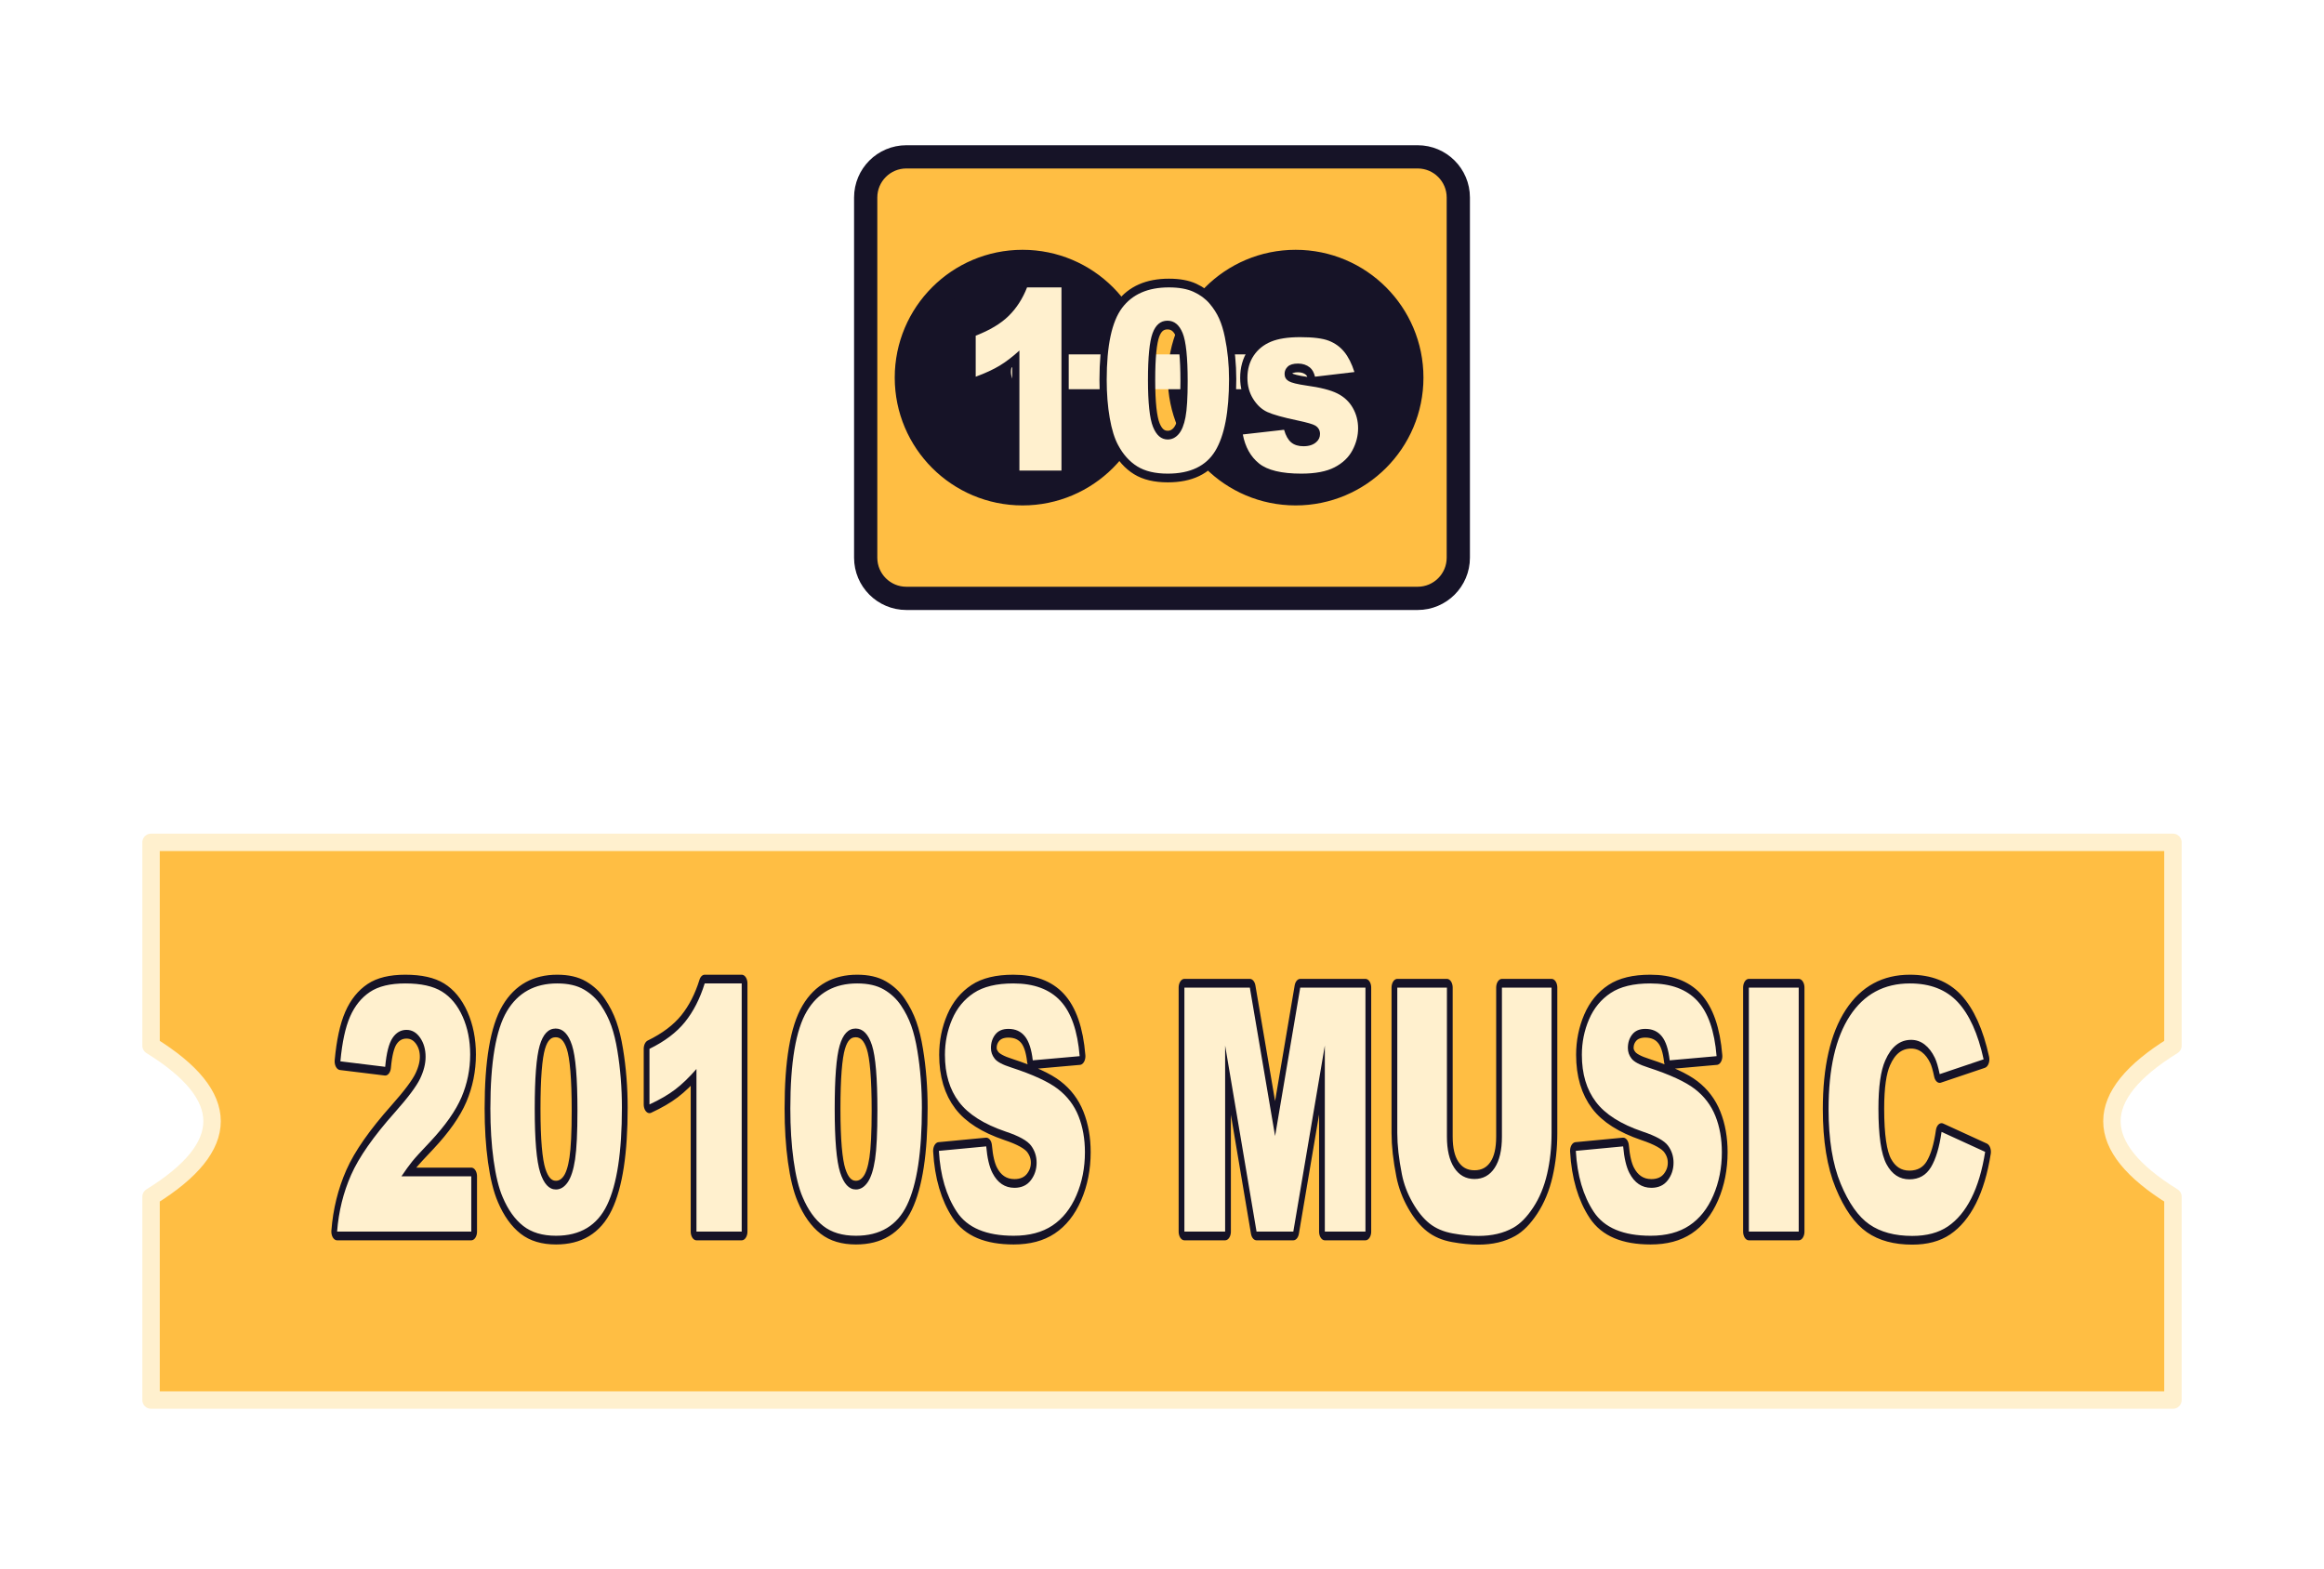
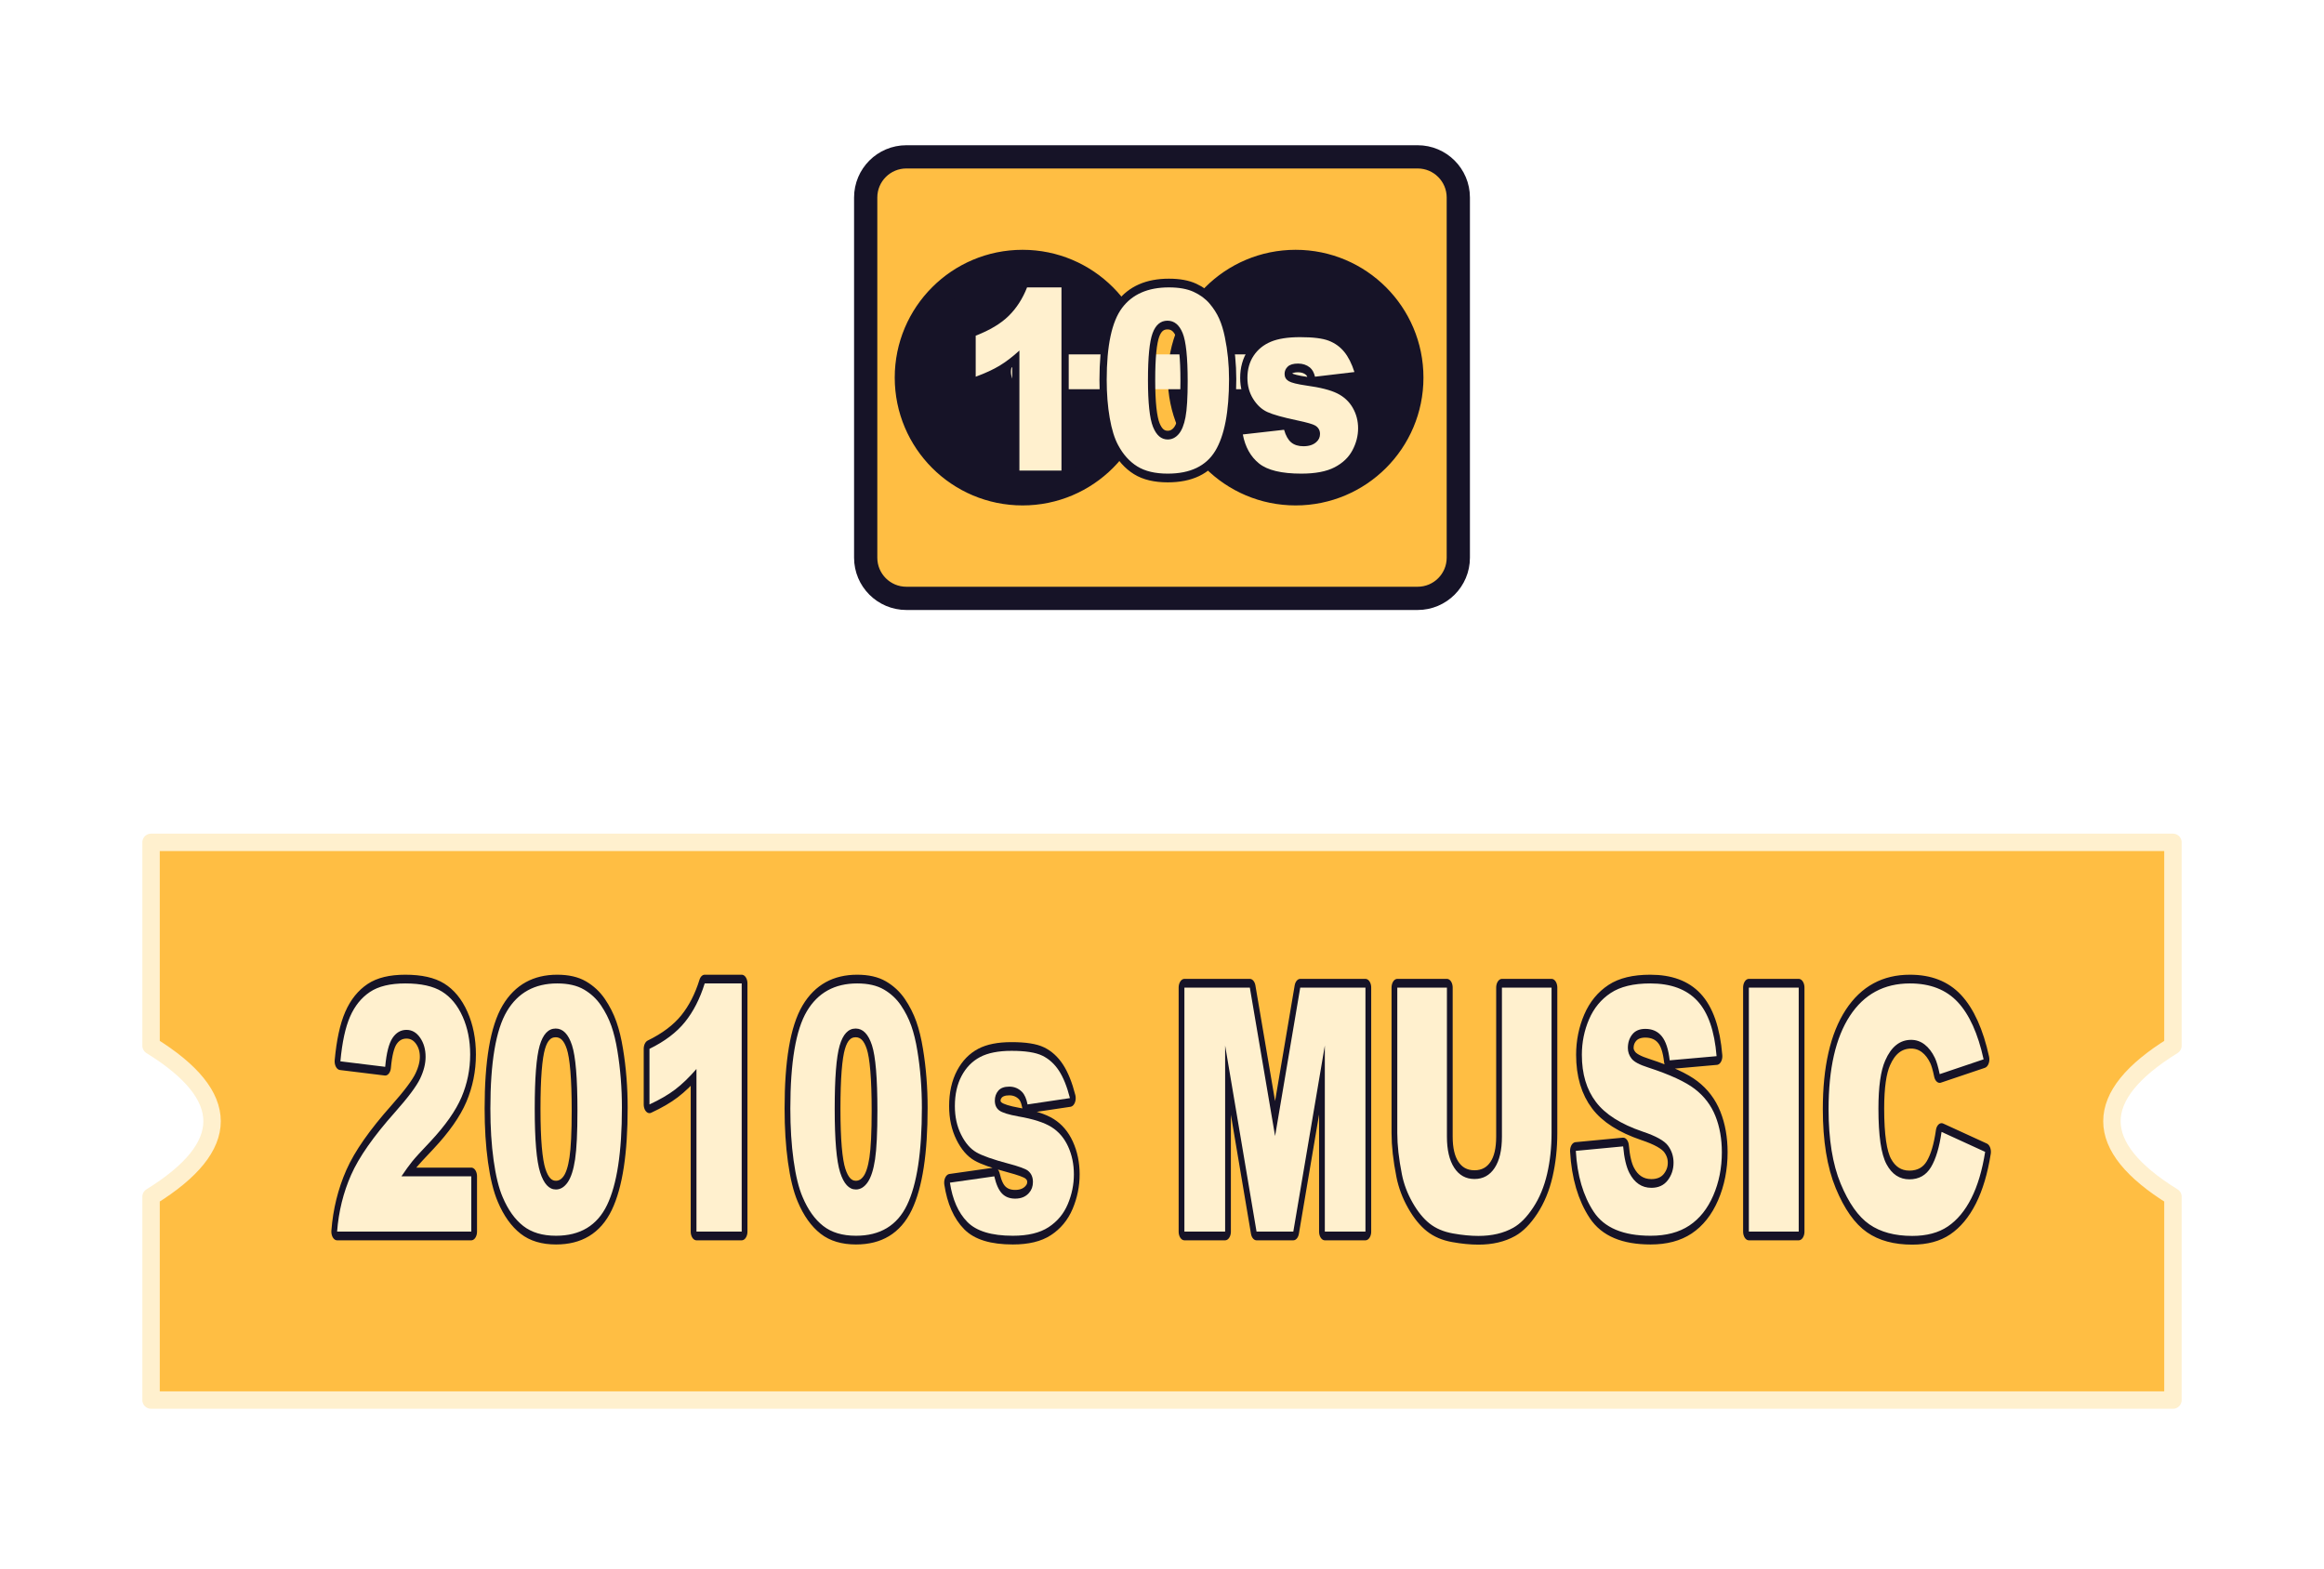
<svg xmlns="http://www.w3.org/2000/svg" viewBox="0 0 400 270" width="400" height="270">
  <g transform="translate(136 2)">
    <rect x="13" y="25" width="102" height="76" rx="7" fill="#FFBE43" stroke="#161327" stroke-width="4" />
    <circle cx="40" cy="63" r="20" fill="#161327" stroke="#161327" stroke-width="4" />
    <circle cx="87" cy="63" r="20" fill="#161327" stroke="#161327" stroke-width="4" />
    <path d="M41 62h46" fill="none" stroke="#FFF0CE" stroke-width="6" stroke-linejoin="round" stroke-linecap="round" />
    <g transform="translate(29.0 79) scale(0.01757469 -0.02114598)">
      <path d="M1007 1491V0H595V977Q495 901 401.5 854.0Q308 807 167 764V1098Q375 1165 490.0 1259.0Q605 1353 670 1491ZM1450 739Q1450 1157 1600.5 1324.0Q1751 1491 2059 1491Q2207 1491 2302.0 1454.5Q2397 1418 2457.0 1359.5Q2517 1301 2551.5 1236.5Q2586 1172 2607 1086Q2648 922 2648 744Q2648 345 2513.0 160.0Q2378 -25 2048 -25Q1863 -25 1749.0 34.0Q1635 93 1562 207Q1509 288 1479.5 428.5Q1450 569 1450 739ZM1854 738Q1854 458 1903.5 355.5Q1953 253 2047 253Q2109 253 2154.5 296.5Q2200 340 2221.5 434.0Q2243 528 2243 727Q2243 1019 2193.5 1119.5Q2144 1220 2045 1220Q1944 1220 1899.0 1117.5Q1854 1015 1854 738ZM2783 294 3187 332Q3212 260 3257.0 229.0Q3302 198 3377 198Q3459 198 3504 233Q3539 259 3539 298Q3539 342 3493 366Q3460 383 3318 408Q3106 445 3023.5 476.5Q2941 508 2884.5 583.0Q2828 658 2828 754Q2828 859 2889.0 935.0Q2950 1011 3057.0 1048.5Q3164 1086 3344 1086Q3534 1086 3624.5 1057.0Q3715 1028 3775.5 967.0Q3836 906 3876 802L3490 764Q3475 815 3440 839Q3392 871 3324 871Q3255 871 3223.5 846.5Q3192 822 3192 787Q3192 748 3232 728Q3272 708 3406 692Q3609 669 3708.0 628.0Q3807 587 3859.5 511.0Q3912 435 3912 344Q3912 252 3856.5 165.0Q3801 78 3681.5 26.5Q3562 -25 3356 -25Q3065 -25 2941.5 58.0Q2818 141 2783 294Z" fill="none" stroke="#161327" stroke-width="141.871" stroke-linejoin="round" />
      <path d="M1007 1491V0H595V977Q495 901 401.5 854.0Q308 807 167 764V1098Q375 1165 490.0 1259.0Q605 1353 670 1491ZM1450 739Q1450 1157 1600.5 1324.0Q1751 1491 2059 1491Q2207 1491 2302.0 1454.5Q2397 1418 2457.0 1359.5Q2517 1301 2551.5 1236.5Q2586 1172 2607 1086Q2648 922 2648 744Q2648 345 2513.0 160.0Q2378 -25 2048 -25Q1863 -25 1749.0 34.0Q1635 93 1562 207Q1509 288 1479.5 428.5Q1450 569 1450 739ZM1854 738Q1854 458 1903.5 355.5Q1953 253 2047 253Q2109 253 2154.5 296.5Q2200 340 2221.5 434.0Q2243 528 2243 727Q2243 1019 2193.5 1119.5Q2144 1220 2045 1220Q1944 1220 1899.0 1117.5Q1854 1015 1854 738ZM2783 294 3187 332Q3212 260 3257.0 229.0Q3302 198 3377 198Q3459 198 3504 233Q3539 259 3539 298Q3539 342 3493 366Q3460 383 3318 408Q3106 445 3023.5 476.5Q2941 508 2884.5 583.0Q2828 658 2828 754Q2828 859 2889.0 935.0Q2950 1011 3057.0 1048.5Q3164 1086 3344 1086Q3534 1086 3624.5 1057.0Q3715 1028 3775.5 967.0Q3836 906 3876 802L3490 764Q3475 815 3440 839Q3392 871 3324 871Q3255 871 3223.5 846.5Q3192 822 3192 787Q3192 748 3232 728Q3272 708 3406 692Q3609 669 3708.0 628.0Q3807 587 3859.5 511.0Q3912 435 3912 344Q3912 252 3856.5 165.0Q3801 78 3681.5 26.5Q3562 -25 3356 -25Q3065 -25 2941.5 58.0Q2818 141 2783 294Z" fill="#FFF0CE" />
    </g>
  </g>
  <path d="M26 145h348v35q-21 13 0 26v35H26v-35q21-13 0-26Z" fill="#FFBE43" stroke="#FFF0CE" stroke-width="3" stroke-linejoin="round" stroke-linecap="round" />
  <g transform="translate(57.0 212) scale(0.01889785 -0.02864939)">
-     <path d="M1276 0H54Q75 181 181.5 340.5Q288 500 581 717Q760 850 810.0 919.0Q860 988 860 1050Q860 1117 810.5 1164.5Q761 1212 686 1212Q608 1212 558.5 1163.0Q509 1114 492 990L84 1023Q108 1195 172.0 1291.5Q236 1388 352.5 1439.5Q469 1491 675 1491Q890 1491 1009.5 1442.0Q1129 1393 1197.5 1291.5Q1266 1190 1266 1064Q1266 930 1187.5 808.0Q1109 686 902 540Q779 455 737.5 421.0Q696 387 640 332H1276ZM1450 739Q1450 1157 1600.5 1324.0Q1751 1491 2059 1491Q2207 1491 2302.0 1454.5Q2397 1418 2457.0 1359.5Q2517 1301 2551.5 1236.5Q2586 1172 2607 1086Q2648 922 2648 744Q2648 345 2513.0 160.0Q2378 -25 2048 -25Q1863 -25 1749.0 34.0Q1635 93 1562 207Q1509 288 1479.5 428.5Q1450 569 1450 739ZM1854 738Q1854 458 1903.5 355.5Q1953 253 2047 253Q2109 253 2154.5 296.5Q2200 340 2221.5 434.0Q2243 528 2243 727Q2243 1019 2193.5 1119.5Q2144 1220 2045 1220Q1944 1220 1899.0 1117.5Q1854 1015 1854 738ZM3739 1491V0H3327V977Q3227 901 3133.5 854.0Q3040 807 2899 764V1098Q3107 1165 3222.0 1259.0Q3337 1353 3402 1491ZM4182 739Q4182 1157 4332.5 1324.0Q4483 1491 4791 1491Q4939 1491 5034.0 1454.5Q5129 1418 5189.0 1359.5Q5249 1301 5283.5 1236.5Q5318 1172 5339 1086Q5380 922 5380 744Q5380 345 5245.0 160.0Q5110 -25 4780 -25Q4595 -25 4481.0 34.0Q4367 93 4294 207Q4241 288 4211.5 428.5Q4182 569 4182 739ZM4586 738Q4586 458 4635.5 355.5Q4685 253 4779 253Q4841 253 4886.5 296.5Q4932 340 4953.5 434.0Q4975 528 4975 727Q4975 1019 4925.5 1119.5Q4876 1220 4777 1220Q4676 1220 4631.0 1117.5Q4586 1015 4586 738ZM5535 485 5966 512Q5980 407 6023 352Q6093 263 6223 263Q6320 263 6372.5 308.5Q6425 354 6425 414Q6425 471 6375 516Q6325 561 6143 601Q5845 668 5718 779Q5590 890 5590 1062Q5590 1175 5655.5 1275.5Q5721 1376 5852.5 1433.5Q5984 1491 6213 1491Q6494 1491 6641.5 1386.5Q6789 1282 6817 1054L6390 1029Q6373 1128 6318.5 1173.0Q6264 1218 6168 1218Q6089 1218 6049.0 1184.5Q6009 1151 6009 1103Q6009 1068 6042 1040Q6074 1011 6194 986Q6491 922 6619.5 856.5Q6748 791 6806.5 694.0Q6865 597 6865 477Q6865 336 6787.0 217.0Q6709 98 6569.0 36.5Q6429 -25 6216 -25Q5842 -25 5698.0 119.0Q5554 263 5535 485ZM7771 1466H8367L8597 574L8826 1466H9420V0H9050V1118L8763 0H8428L8142 1118V0H7771ZM10663 1466H11115V592Q11115 462 11074.5 346.5Q11034 231 10947.5 144.5Q10861 58 10766 23Q10634 -26 10449 -26Q10342 -26 10215.5 -11.0Q10089 4 10004.0 48.5Q9919 93 9848.5 175.0Q9778 257 9752 344Q9710 484 9710 592V1466H10162V571Q10162 451 10228.5 383.5Q10295 316 10413 316Q10530 316 10596.5 382.5Q10663 449 10663 571ZM11336 485 11767 512Q11781 407 11824 352Q11894 263 12024 263Q12121 263 12173.5 308.5Q12226 354 12226 414Q12226 471 12176 516Q12126 561 11944 601Q11646 668 11519 779Q11391 890 11391 1062Q11391 1175 11456.5 1275.5Q11522 1376 11653.5 1433.5Q11785 1491 12014 1491Q12295 1491 12442.5 1386.5Q12590 1282 12618 1054L12191 1029Q12174 1128 12119.5 1173.0Q12065 1218 11969 1218Q11890 1218 11850.0 1184.5Q11810 1151 11810 1103Q11810 1068 11843 1040Q11875 1011 11995 986Q12292 922 12420.5 856.5Q12549 791 12607.5 694.0Q12666 597 12666 477Q12666 336 12588.0 217.0Q12510 98 12370.0 36.5Q12230 -25 12017 -25Q11643 -25 11499.0 119.0Q11355 263 11336 485ZM12912 1466H13366V0H12912ZM14667 599 15064 479Q15024 312 14938.0 200.0Q14852 88 14724.5 31.0Q14597 -26 14400 -26Q14161 -26 14009.5 43.5Q13858 113 13748.0 288.0Q13638 463 13638 736Q13638 1100 13831.5 1295.5Q14025 1491 14379 1491Q14656 1491 14814.5 1379.0Q14973 1267 15050 1035L14650 946Q14629 1013 14606 1044Q14568 1096 14513.0 1124.0Q14458 1152 14390 1152Q14236 1152 14154 1028Q14092 936 14092 739Q14092 495 14166.0 404.5Q14240 314 14374 314Q14504 314 14570.5 387.0Q14637 460 14667 599Z" fill="none" stroke="#161327" stroke-width="104.714" stroke-linejoin="round" />
-     <path d="M1276 0H54Q75 181 181.5 340.5Q288 500 581 717Q760 850 810.0 919.0Q860 988 860 1050Q860 1117 810.5 1164.5Q761 1212 686 1212Q608 1212 558.5 1163.0Q509 1114 492 990L84 1023Q108 1195 172.0 1291.5Q236 1388 352.5 1439.5Q469 1491 675 1491Q890 1491 1009.5 1442.0Q1129 1393 1197.5 1291.5Q1266 1190 1266 1064Q1266 930 1187.5 808.0Q1109 686 902 540Q779 455 737.5 421.0Q696 387 640 332H1276ZM1450 739Q1450 1157 1600.5 1324.0Q1751 1491 2059 1491Q2207 1491 2302.0 1454.5Q2397 1418 2457.0 1359.5Q2517 1301 2551.5 1236.5Q2586 1172 2607 1086Q2648 922 2648 744Q2648 345 2513.0 160.0Q2378 -25 2048 -25Q1863 -25 1749.0 34.0Q1635 93 1562 207Q1509 288 1479.5 428.5Q1450 569 1450 739ZM1854 738Q1854 458 1903.5 355.5Q1953 253 2047 253Q2109 253 2154.5 296.5Q2200 340 2221.5 434.0Q2243 528 2243 727Q2243 1019 2193.5 1119.5Q2144 1220 2045 1220Q1944 1220 1899.0 1117.5Q1854 1015 1854 738ZM3739 1491V0H3327V977Q3227 901 3133.5 854.0Q3040 807 2899 764V1098Q3107 1165 3222.0 1259.0Q3337 1353 3402 1491ZM4182 739Q4182 1157 4332.5 1324.0Q4483 1491 4791 1491Q4939 1491 5034.0 1454.5Q5129 1418 5189.0 1359.5Q5249 1301 5283.5 1236.5Q5318 1172 5339 1086Q5380 922 5380 744Q5380 345 5245.0 160.0Q5110 -25 4780 -25Q4595 -25 4481.0 34.0Q4367 93 4294 207Q4241 288 4211.5 428.5Q4182 569 4182 739ZM4586 738Q4586 458 4635.5 355.5Q4685 253 4779 253Q4841 253 4886.5 296.5Q4932 340 4953.5 434.0Q4975 528 4975 727Q4975 1019 4925.5 1119.5Q4876 1220 4777 1220Q4676 1220 4631.0 1117.5Q4586 1015 4586 738ZM5535 485 5966 512Q5980 407 6023 352Q6093 263 6223 263Q6320 263 6372.5 308.5Q6425 354 6425 414Q6425 471 6375 516Q6325 561 6143 601Q5845 668 5718 779Q5590 890 5590 1062Q5590 1175 5655.5 1275.5Q5721 1376 5852.5 1433.5Q5984 1491 6213 1491Q6494 1491 6641.5 1386.5Q6789 1282 6817 1054L6390 1029Q6373 1128 6318.5 1173.0Q6264 1218 6168 1218Q6089 1218 6049.0 1184.5Q6009 1151 6009 1103Q6009 1068 6042 1040Q6074 1011 6194 986Q6491 922 6619.5 856.5Q6748 791 6806.5 694.0Q6865 597 6865 477Q6865 336 6787.0 217.0Q6709 98 6569.0 36.5Q6429 -25 6216 -25Q5842 -25 5698.0 119.0Q5554 263 5535 485ZM7771 1466H8367L8597 574L8826 1466H9420V0H9050V1118L8763 0H8428L8142 1118V0H7771ZM10663 1466H11115V592Q11115 462 11074.5 346.5Q11034 231 10947.5 144.5Q10861 58 10766 23Q10634 -26 10449 -26Q10342 -26 10215.5 -11.0Q10089 4 10004.0 48.5Q9919 93 9848.5 175.0Q9778 257 9752 344Q9710 484 9710 592V1466H10162V571Q10162 451 10228.5 383.5Q10295 316 10413 316Q10530 316 10596.5 382.5Q10663 449 10663 571ZM11336 485 11767 512Q11781 407 11824 352Q11894 263 12024 263Q12121 263 12173.5 308.5Q12226 354 12226 414Q12226 471 12176 516Q12126 561 11944 601Q11646 668 11519 779Q11391 890 11391 1062Q11391 1175 11456.5 1275.5Q11522 1376 11653.5 1433.5Q11785 1491 12014 1491Q12295 1491 12442.5 1386.5Q12590 1282 12618 1054L12191 1029Q12174 1128 12119.5 1173.0Q12065 1218 11969 1218Q11890 1218 11850.0 1184.5Q11810 1151 11810 1103Q11810 1068 11843 1040Q11875 1011 11995 986Q12292 922 12420.5 856.5Q12549 791 12607.5 694.0Q12666 597 12666 477Q12666 336 12588.0 217.0Q12510 98 12370.0 36.5Q12230 -25 12017 -25Q11643 -25 11499.0 119.0Q11355 263 11336 485ZM12912 1466H13366V0H12912ZM14667 599 15064 479Q15024 312 14938.0 200.0Q14852 88 14724.5 31.0Q14597 -26 14400 -26Q14161 -26 14009.5 43.5Q13858 113 13748.0 288.0Q13638 463 13638 736Q13638 1100 13831.5 1295.5Q14025 1491 14379 1491Q14656 1491 14814.5 1379.0Q14973 1267 15050 1035L14650 946Q14629 1013 14606 1044Q14568 1096 14513.0 1124.0Q14458 1152 14390 1152Q14236 1152 14154 1028Q14092 936 14092 739Q14092 495 14166.0 404.5Q14240 314 14374 314Q14504 314 14570.5 387.0Q14637 460 14667 599Z" fill="#FFF0CE" />
+     <path d="M1276 0H54Q75 181 181.5 340.5Q288 500 581 717Q760 850 810.0 919.0Q860 988 860 1050Q860 1117 810.5 1164.5Q761 1212 686 1212Q608 1212 558.5 1163.0Q509 1114 492 990L84 1023Q108 1195 172.0 1291.5Q236 1388 352.5 1439.5Q469 1491 675 1491Q890 1491 1009.5 1442.0Q1129 1393 1197.5 1291.5Q1266 1190 1266 1064Q1266 930 1187.5 808.0Q1109 686 902 540Q779 455 737.5 421.0Q696 387 640 332H1276ZM1450 739Q1450 1157 1600.5 1324.0Q1751 1491 2059 1491Q2207 1491 2302.0 1454.5Q2397 1418 2457.0 1359.5Q2517 1301 2551.5 1236.5Q2586 1172 2607 1086Q2648 922 2648 744Q2648 345 2513.0 160.0Q2378 -25 2048 -25Q1863 -25 1749.0 34.0Q1635 93 1562 207Q1509 288 1479.5 428.5Q1450 569 1450 739ZM1854 738Q1854 458 1903.5 355.5Q1953 253 2047 253Q2109 253 2154.5 296.5Q2200 340 2221.5 434.0Q2243 528 2243 727Q2243 1019 2193.5 1119.5Q2144 1220 2045 1220Q1944 1220 1899.0 1117.5Q1854 1015 1854 738ZM3739 1491V0H3327V977Q3227 901 3133.5 854.0Q3040 807 2899 764V1098Q3107 1165 3222.0 1259.0Q3337 1353 3402 1491ZM4182 739Q4182 1157 4332.5 1324.0Q4483 1491 4791 1491Q4939 1491 5034.0 1454.5Q5129 1418 5189.0 1359.5Q5249 1301 5283.5 1236.5Q5318 1172 5339 1086Q5380 922 5380 744Q5380 345 5245.0 160.0Q5110 -25 4780 -25Q4595 -25 4481.0 34.0Q4367 93 4294 207Q4241 288 4211.5 428.5Q4182 569 4182 739ZM4586 738Q4586 458 4635.5 355.5Q4685 253 4779 253Q4841 253 4886.5 296.5Q4932 340 4953.5 434.0Q4975 528 4975 727Q4975 1019 4925.5 1119.5Q4876 1220 4777 1220Q4676 1220 4631.0 1117.5Q4586 1015 4586 738ZM7771 1466H8367L8597 574L8826 1466H9420V0H9050V1118L8763 0H8428L8142 1118V0H7771ZM10663 1466H11115V592Q11115 462 11074.5 346.5Q11034 231 10947.5 144.5Q10861 58 10766 23Q10634 -26 10449 -26Q10342 -26 10215.5 -11.0Q10089 4 10004.0 48.5Q9919 93 9848.5 175.0Q9778 257 9752 344Q9710 484 9710 592V1466H10162V571Q10162 451 10228.5 383.5Q10295 316 10413 316Q10530 316 10596.5 382.5Q10663 449 10663 571ZM11336 485 11767 512Q11781 407 11824 352Q11894 263 12024 263Q12121 263 12173.5 308.5Q12226 354 12226 414Q12226 471 12176 516Q12126 561 11944 601Q11646 668 11519 779Q11391 890 11391 1062Q11391 1175 11456.5 1275.5Q11522 1376 11653.5 1433.5Q11785 1491 12014 1491Q12295 1491 12442.5 1386.5Q12590 1282 12618 1054L12191 1029Q12174 1128 12119.5 1173.0Q12065 1218 11969 1218Q11890 1218 11850.0 1184.5Q11810 1151 11810 1103Q11810 1068 11843 1040Q11875 1011 11995 986Q12292 922 12420.5 856.5Q12549 791 12607.5 694.0Q12666 597 12666 477Q12666 336 12588.0 217.0Q12510 98 12370.0 36.5Q12230 -25 12017 -25Q11643 -25 11499.0 119.0Q11355 263 11336 485ZM12912 1466H13366V0H12912ZM14667 599 15064 479Q15024 312 14938.0 200.0Q14852 88 14724.5 31.0Q14597 -26 14400 -26Q14161 -26 14009.5 43.5Q13858 113 13748.0 288.0Q13638 463 13638 736Q13638 1100 13831.5 1295.5Q14025 1491 14379 1491Q14656 1491 14814.5 1379.0Q14973 1267 15050 1035L14650 946Q14629 1013 14606 1044Q14568 1096 14513.0 1124.0Q14458 1152 14390 1152Q14236 1152 14154 1028Q14092 936 14092 739Q14092 495 14166.0 404.5Q14240 314 14374 314Q14504 314 14570.5 387.0Q14637 460 14667 599Z" fill="none" stroke="#161327" stroke-width="104.714" stroke-linejoin="round" />
+     <path d="M2783 294 3187 332Q3212 260 3257.0 229.0Q3302 198 3377 198Q3459 198 3504 233Q3539 259 3539 298Q3539 342 3493 366Q3460 383 3318 408Q3106 445 3023.5 476.5Q2941 508 2884.5 583.0Q2828 658 2828 754Q2828 859 2889.0 935.0Q2950 1011 3057.0 1048.5Q3164 1086 3344 1086Q3534 1086 3624.5 1057.0Q3715 1028 3775.5 967.0Q3836 906 3876 802L3490 764Q3475 815 3440 839Q3392 871 3324 871Q3255 871 3223.5 846.5Q3192 822 3192 787Q3192 748 3232 728Q3272 708 3406 692Q3609 669 3708.0 628.0Q3807 587 3859.5 511.0Q3912 435 3912 344Q3912 252 3856.5 165.0Q3801 78 3681.5 26.5Q3562 -25 3356 -25Q3065 -25 2941.5 58.0Q2818 141 2783 294Z" fill="none" stroke="#161327" stroke-width="104.714" stroke-linejoin="round" transform="translate(2852.5 0)" />
+     <path d="M1276 0H54Q75 181 181.5 340.5Q288 500 581 717Q760 850 810.0 919.0Q860 988 860 1050Q860 1117 810.5 1164.5Q761 1212 686 1212Q608 1212 558.5 1163.0Q509 1114 492 990L84 1023Q108 1195 172.0 1291.5Q236 1388 352.5 1439.5Q469 1491 675 1491Q890 1491 1009.5 1442.0Q1129 1393 1197.5 1291.5Q1266 1190 1266 1064Q1266 930 1187.5 808.0Q1109 686 902 540Q779 455 737.5 421.0Q696 387 640 332H1276ZM1450 739Q1450 1157 1600.5 1324.0Q1751 1491 2059 1491Q2207 1491 2302.0 1454.5Q2397 1418 2457.0 1359.5Q2517 1301 2551.5 1236.5Q2586 1172 2607 1086Q2648 922 2648 744Q2648 345 2513.0 160.0Q2378 -25 2048 -25Q1863 -25 1749.0 34.0Q1635 93 1562 207Q1509 288 1479.5 428.5Q1450 569 1450 739ZM1854 738Q1854 458 1903.5 355.5Q1953 253 2047 253Q2109 253 2154.5 296.5Q2200 340 2221.5 434.0Q2243 528 2243 727Q2243 1019 2193.5 1119.5Q2144 1220 2045 1220Q1944 1220 1899.0 1117.5Q1854 1015 1854 738ZM3739 1491V0H3327V977Q3227 901 3133.5 854.0Q3040 807 2899 764V1098Q3107 1165 3222.0 1259.0Q3337 1353 3402 1491ZM4182 739Q4182 1157 4332.5 1324.0Q4483 1491 4791 1491Q4939 1491 5034.0 1454.5Q5129 1418 5189.0 1359.5Q5249 1301 5283.5 1236.5Q5318 1172 5339 1086Q5380 922 5380 744Q5380 345 5245.0 160.0Q5110 -25 4780 -25Q4595 -25 4481.0 34.0Q4367 93 4294 207Q4241 288 4211.5 428.5Q4182 569 4182 739ZM4586 738Q4586 458 4635.5 355.5Q4685 253 4779 253Q4841 253 4886.5 296.5Q4932 340 4953.5 434.0Q4975 528 4975 727Q4975 1019 4925.5 1119.5Q4876 1220 4777 1220Q4676 1220 4631.0 1117.5Q4586 1015 4586 738ZM7771 1466H8367L8597 574L8826 1466H9420V0H9050V1118L8763 0H8428L8142 1118V0H7771ZM10663 1466H11115V592Q11115 462 11074.5 346.5Q11034 231 10947.5 144.5Q10861 58 10766 23Q10634 -26 10449 -26Q10342 -26 10215.5 -11.0Q10089 4 10004.0 48.5Q9919 93 9848.5 175.0Q9778 257 9752 344Q9710 484 9710 592V1466H10162V571Q10162 451 10228.5 383.5Q10295 316 10413 316Q10530 316 10596.5 382.5Q10663 449 10663 571ZM11336 485 11767 512Q11781 407 11824 352Q11894 263 12024 263Q12121 263 12173.5 308.5Q12226 354 12226 414Q12226 471 12176 516Q12126 561 11944 601Q11646 668 11519 779Q11391 890 11391 1062Q11391 1175 11456.5 1275.5Q11522 1376 11653.5 1433.5Q11785 1491 12014 1491Q12295 1491 12442.5 1386.5Q12590 1282 12618 1054L12191 1029Q12174 1128 12119.5 1173.0Q12065 1218 11969 1218Q11890 1218 11850.0 1184.5Q11810 1151 11810 1103Q11810 1068 11843 1040Q11875 1011 11995 986Q12292 922 12420.5 856.5Q12549 791 12607.5 694.0Q12666 597 12666 477Q12666 336 12588.0 217.0Q12510 98 12370.0 36.5Q12230 -25 12017 -25Q11643 -25 11499.0 119.0Q11355 263 11336 485ZM12912 1466H13366V0H12912ZM14667 599 15064 479Q15024 312 14938.0 200.0Q14852 88 14724.5 31.0Q14597 -26 14400 -26Q14161 -26 14009.5 43.5Q13858 113 13748.0 288.0Q13638 463 13638 736Q13638 1100 13831.5 1295.5Q14025 1491 14379 1491Q14656 1491 14814.5 1379.0Q14973 1267 15050 1035L14650 946Q14629 1013 14606 1044Q14568 1096 14513.0 1124.0Q14458 1152 14390 1152Q14236 1152 14154 1028Q14092 936 14092 739Q14092 495 14166.0 404.5Q14240 314 14374 314Q14504 314 14570.5 387.0Q14637 460 14667 599Z" fill="#FFF0CE" />
+     <path d="M2783 294 3187 332Q3212 260 3257.0 229.0Q3302 198 3377 198Q3459 198 3504 233Q3539 259 3539 298Q3539 342 3493 366Q3460 383 3318 408Q3106 445 3023.5 476.5Q2941 508 2884.5 583.0Q2828 658 2828 754Q2828 859 2889.0 935.0Q2950 1011 3057.0 1048.5Q3164 1086 3344 1086Q3534 1086 3624.5 1057.0Q3715 1028 3775.5 967.0Q3836 906 3876 802L3490 764Q3475 815 3440 839Q3392 871 3324 871Q3255 871 3223.5 846.5Q3192 822 3192 787Q3192 748 3232 728Q3272 708 3406 692Q3609 669 3708.0 628.0Q3807 587 3859.5 511.0Q3912 435 3912 344Q3912 252 3856.5 165.0Q3801 78 3681.5 26.5Q3562 -25 3356 -25Q3065 -25 2941.5 58.0Q2818 141 2783 294Z" fill="#FFF0CE" transform="translate(2852.5 0)" />
  </g>
</svg>
